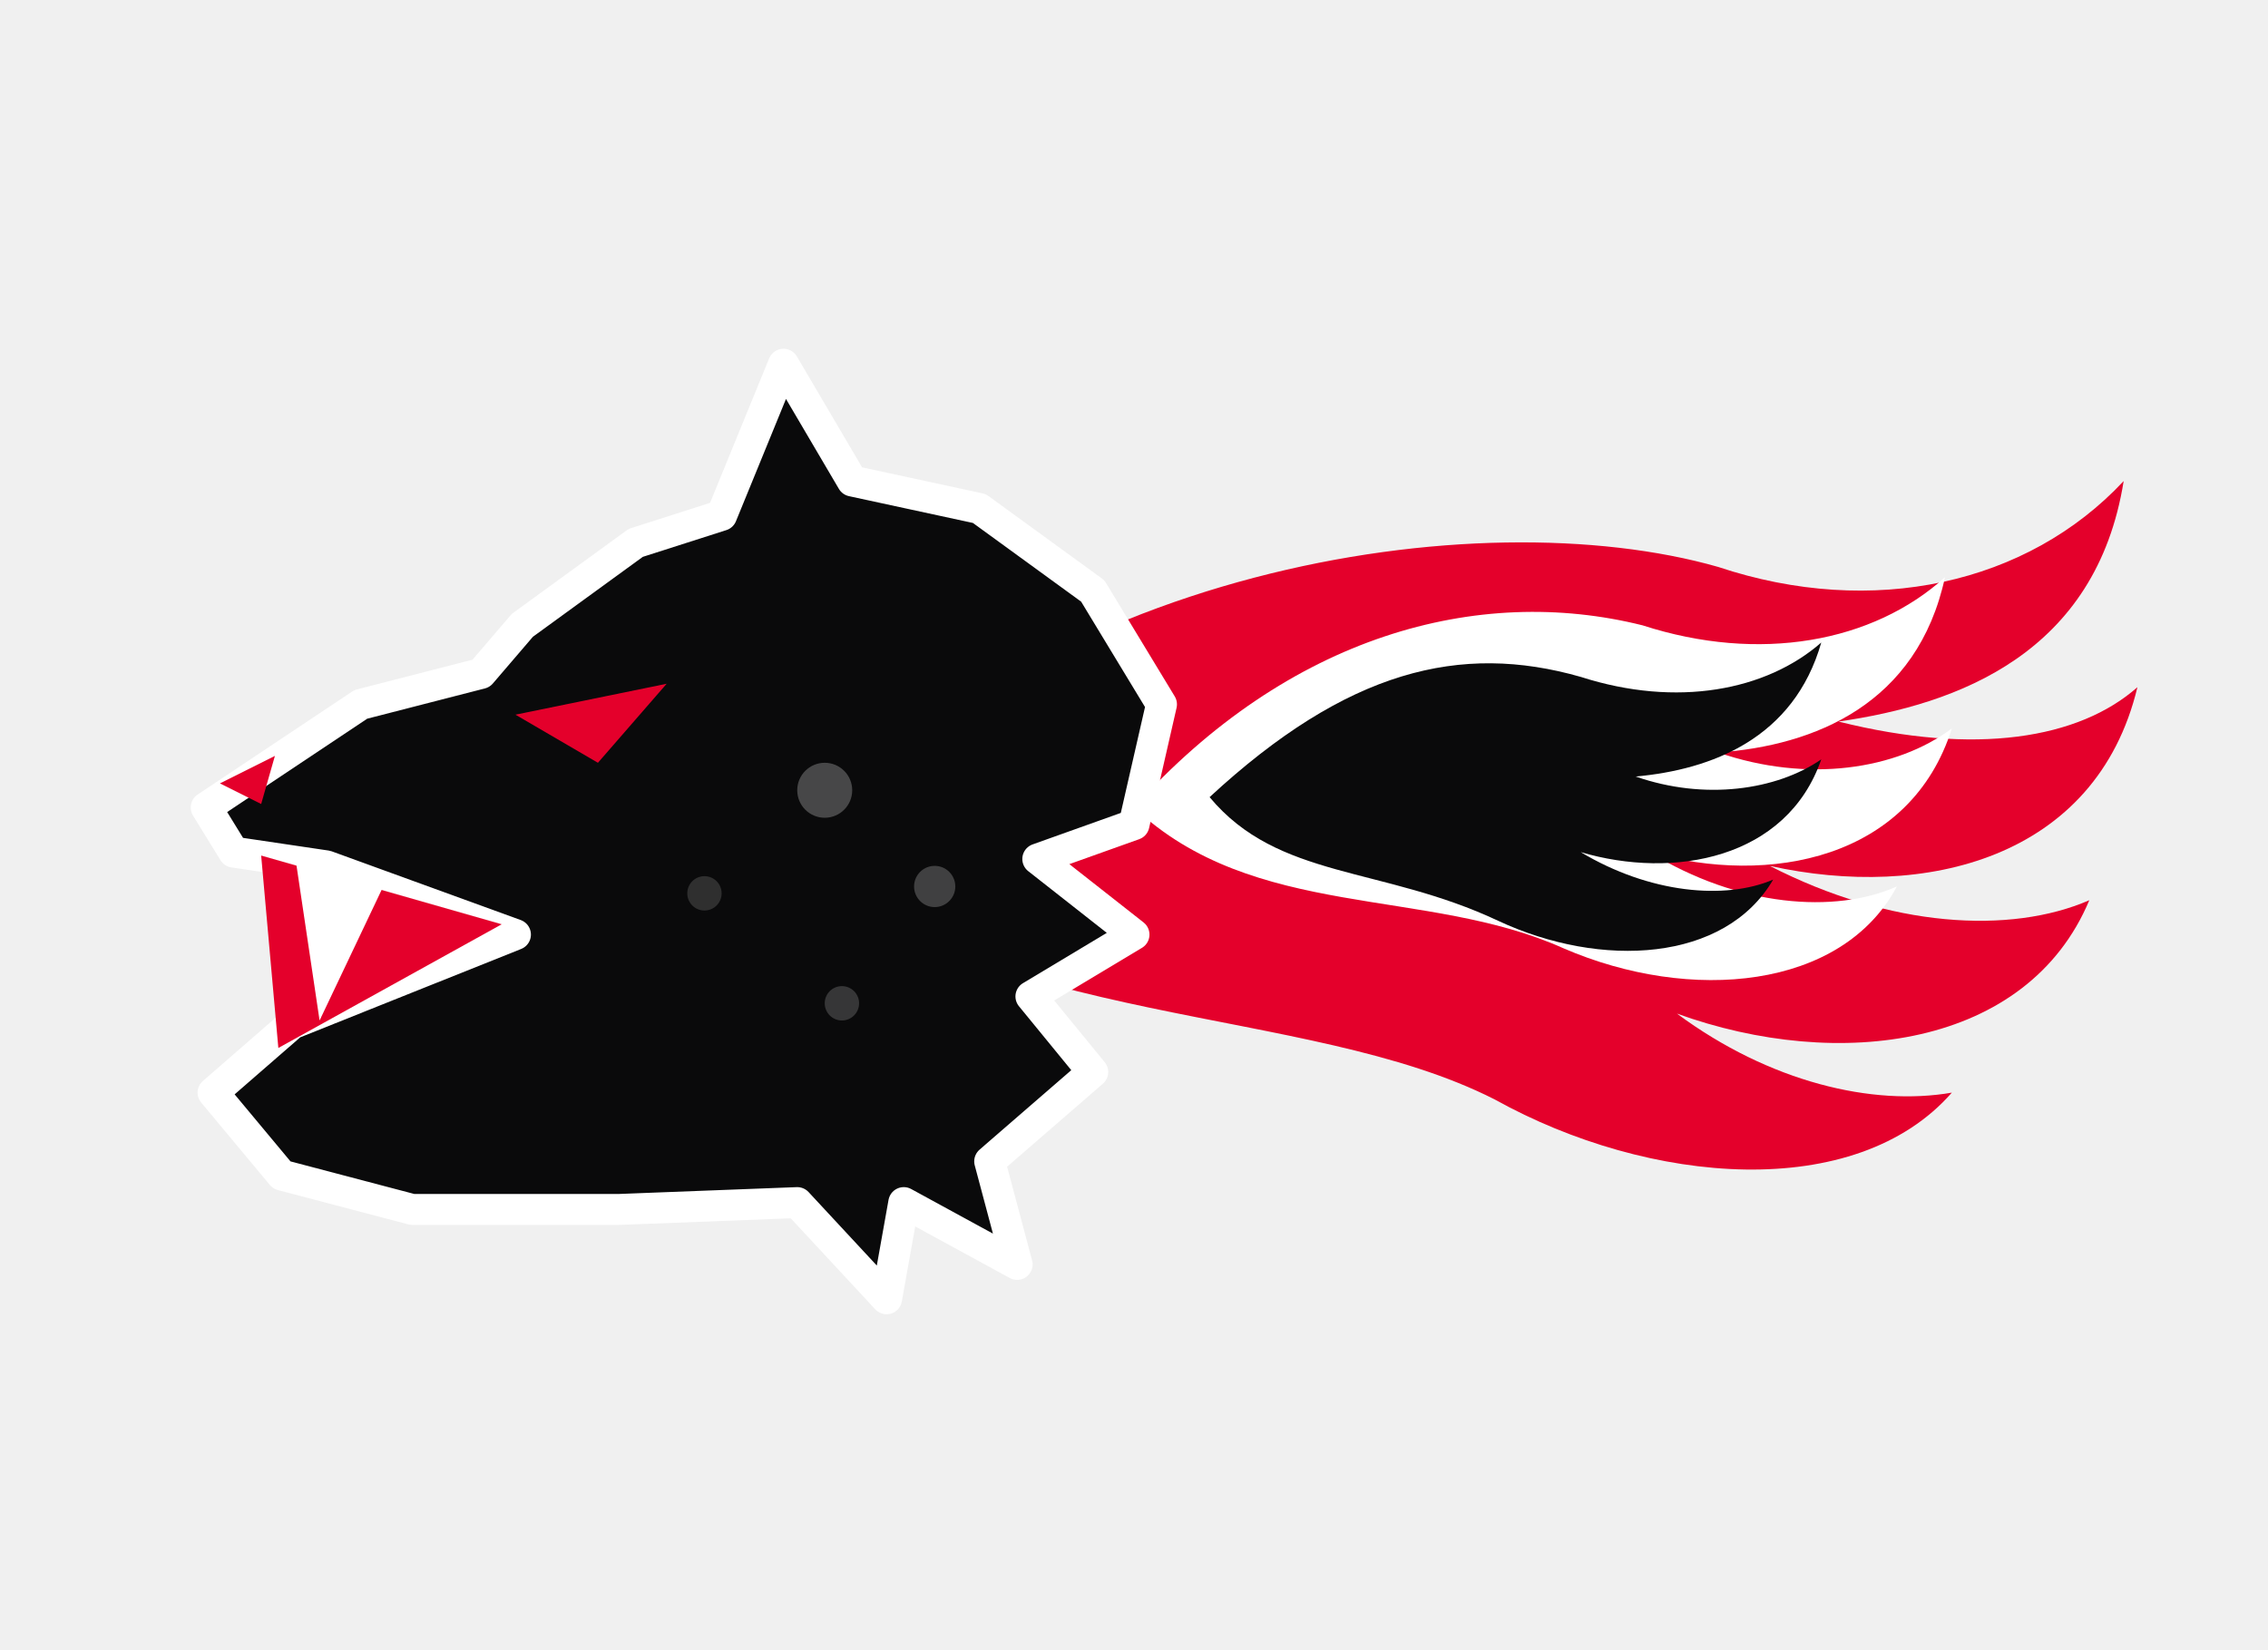
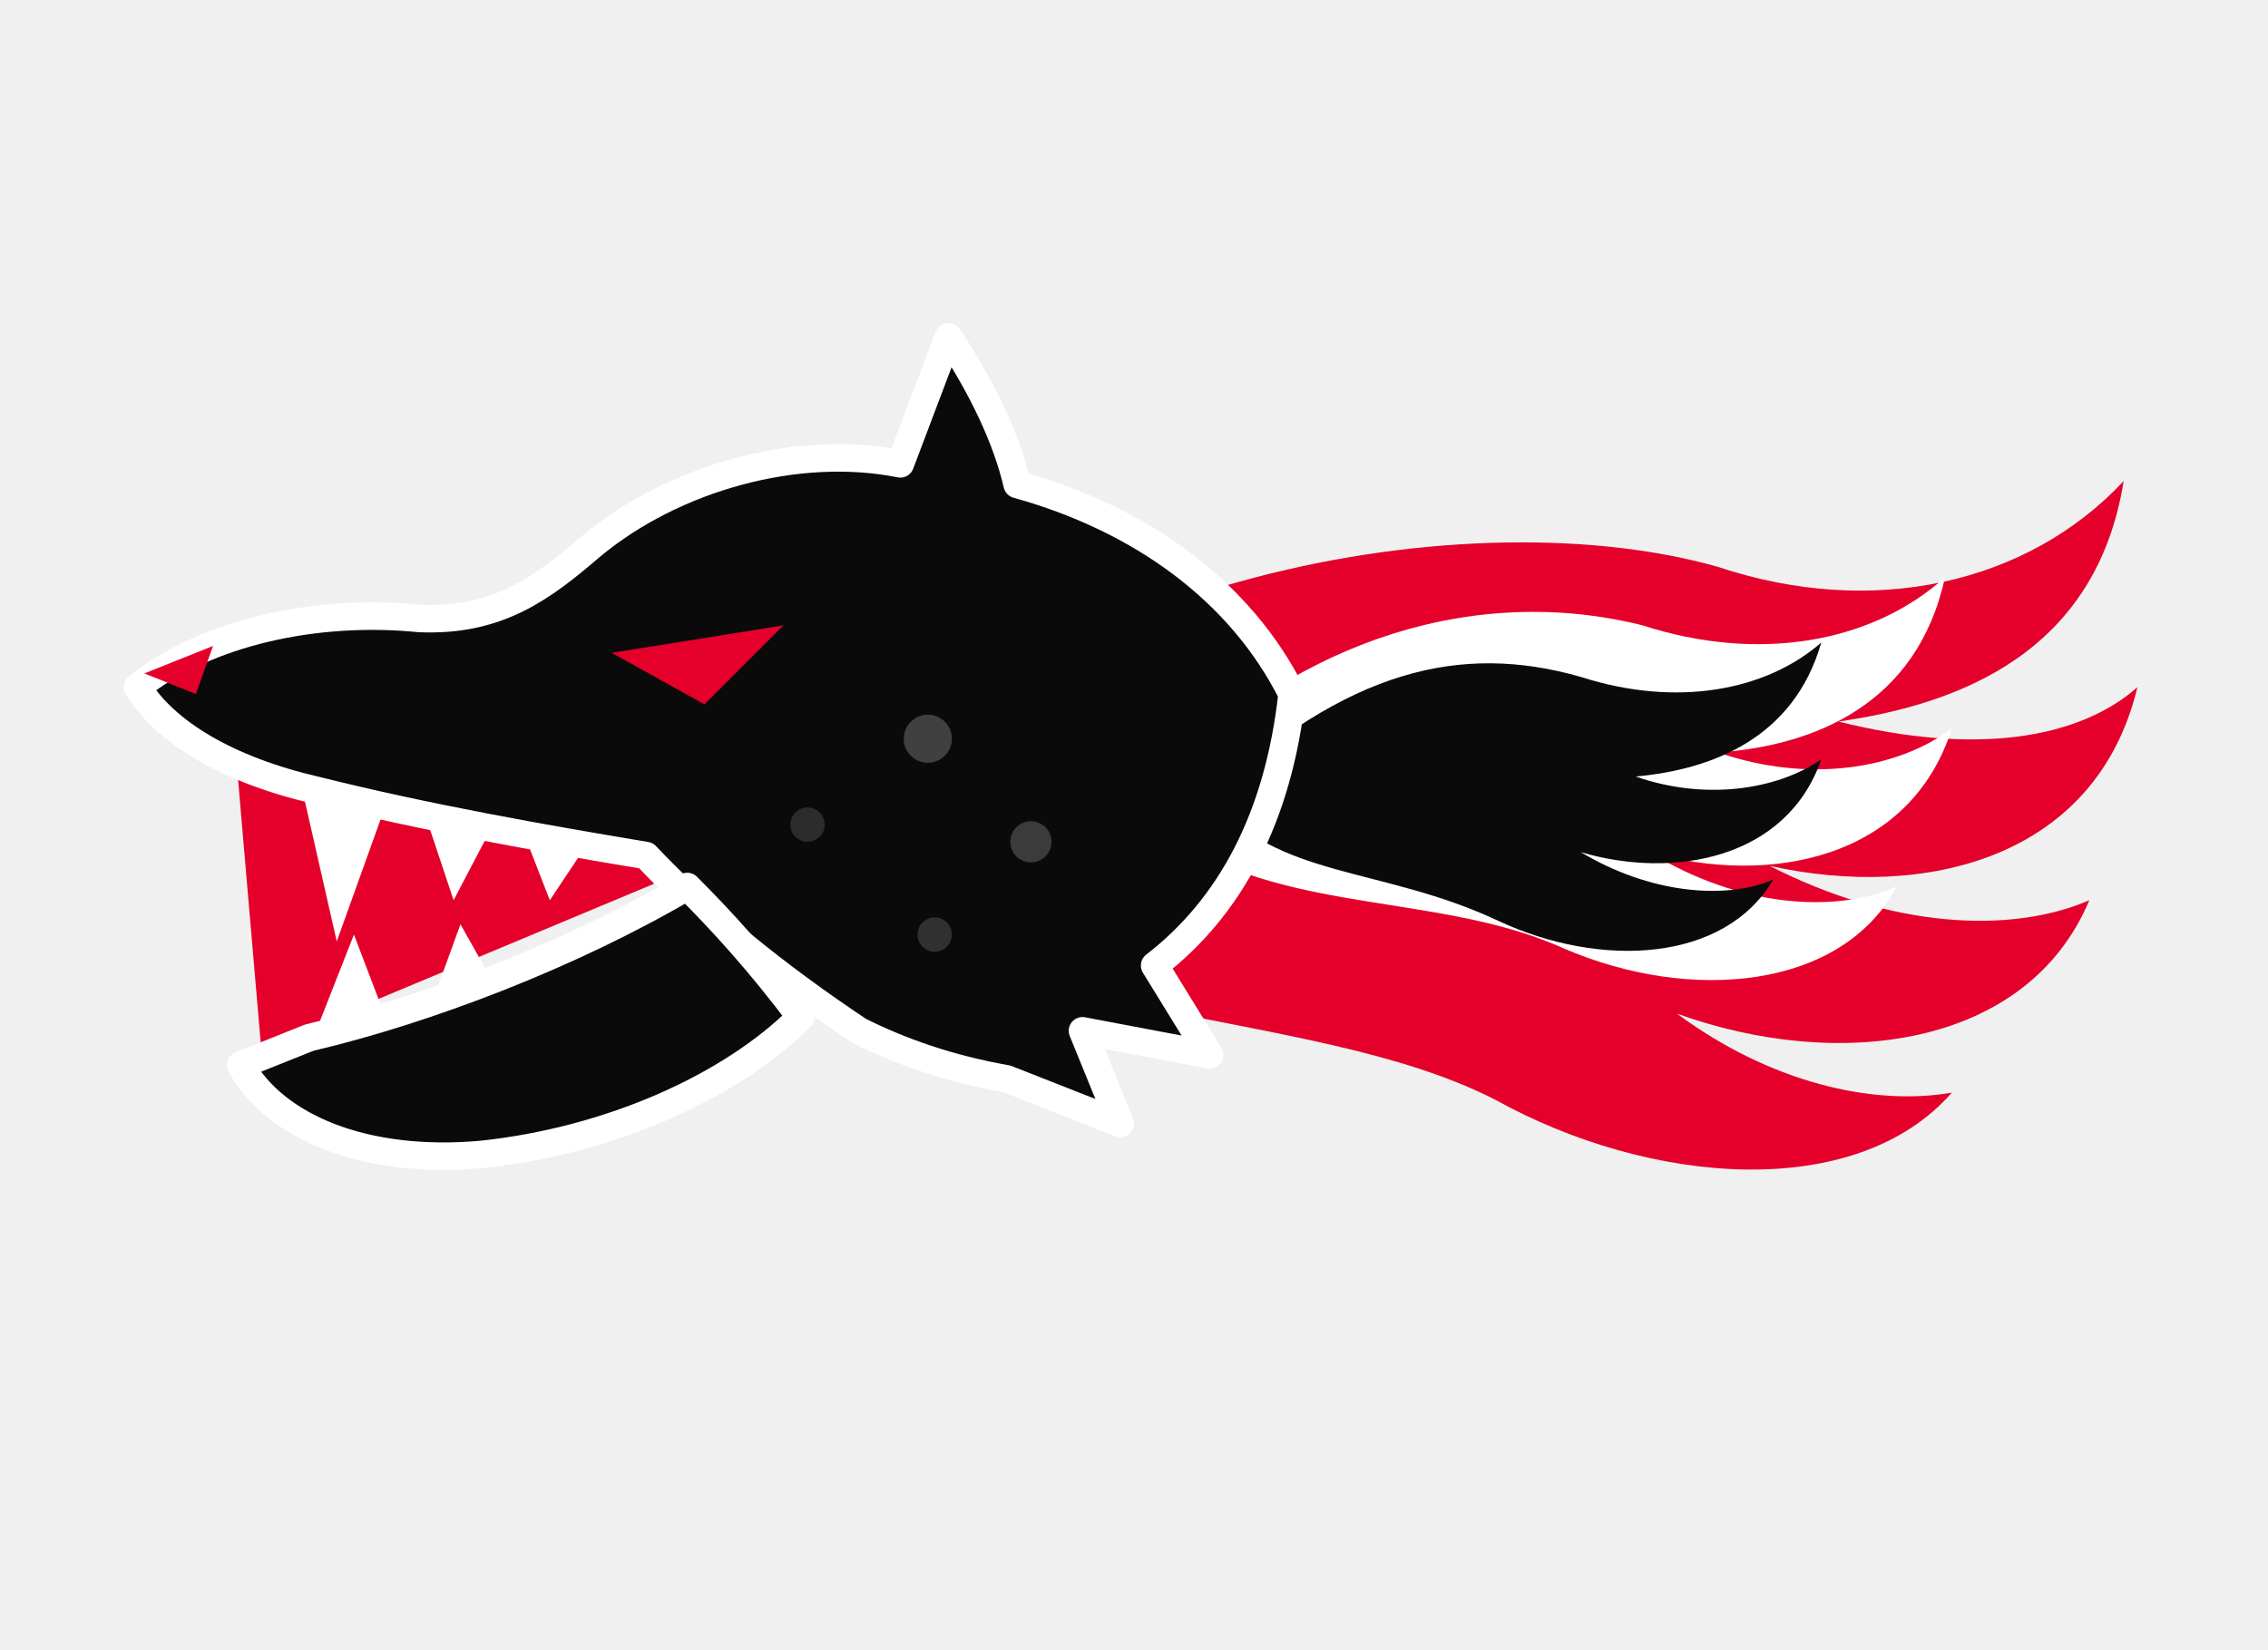
<svg xmlns="http://www.w3.org/2000/svg" viewBox="0 0 660 480" role="img" aria-label="Logo Jaguares NZ">
  <g>
    <path fill="#E4002B" d="M230 250       C 300 165, 430 145, 500 165       C 545 180, 590 170, 618 140       C 610 190, 570 205, 535 210       C 575 220, 605 215, 622 200       C 610 250, 560 262, 515 252       C 550 270, 585 272, 608 262       C 590 305, 535 312, 488 295       C 515 315, 545 322, 568 318       C 540 350, 480 345, 435 320       C 380 292, 290 300, 230 250 Z" />
    <path fill="#FFFFFF" d="M330 235       C 375 185, 430 170, 478 182       C 512 193, 545 187, 566 168       C 558 205, 528 217, 500 219       C 526 228, 552 224, 568 212       C 556 250, 515 258, 480 248       C 506 264, 534 266, 552 258       C 536 288, 492 292, 455 276       C 415 258, 365 268, 330 235 Z" />
    <path fill="#0A0A0B" d="M352 232       C 392 195, 425 187, 460 197       C 488 206, 514 201, 530 187       C 522 215, 498 224, 476 226       C 496 233, 517 230, 530 221       C 520 250, 487 256, 460 248       C 480 260, 502 262, 516 256       C 502 280, 466 282, 436 268       C 402 252, 372 256, 352 232 Z" />
-     <path fill="#0A0A0B" stroke="#FFFFFF" stroke-width="9" stroke-linejoin="round" d="M60 235       L 105 205       L 140 196       L 152 182       L 185 158       L 210 150       L 228 106       L 248 140       L 285 148       L 318 172       L 338 205       L 330 240       L 302 250       L 330 272       L 300 290       L 318 312       L 288 338       L 296 368       L 263 350       L 258 378       L 232 350       L 180 352       L 120 352       L 82 342       L 62 318       L 85 298       L 150 272       L 95 252       L 68 248       Z" />
-     <path fill="#E4002B" d="M76 249 L 146 269 L 81 305 Z" />
-     <path fill="#FFFFFF" d="M86 250 L 112 257 L 93 297 Z" />
-     <path fill="#E4002B" d="M64 228 L 80 220 L 76 234 Z" />
-     <path fill="#E4002B" d="M150 208 L 194 199 L 174 222 Z" />
-     <circle cx="240" cy="230" r="8" fill="#FFFFFF" opacity=".25" />
-     <circle cx="272" cy="258" r="6" fill="#FFFFFF" opacity=".22" />
-     <circle cx="245" cy="292" r="5" fill="#FFFFFF" opacity=".18" />
-     <circle cx="205" cy="260" r="5" fill="#FFFFFF" opacity=".15" />
+     <path fill="#E4002B" d="M68 212 L 198 254 L 76 305 Z" />
+     <path fill="#0A0A0B" stroke="#FFFFFF" stroke-width="8" stroke-linejoin="round" d="M40 200       C 60 184, 92 177, 122 180       C 145 181, 158 171, 172 159       C 196 139, 232 129, 262 135       L 276 98       C 286 113, 293 128, 296 141       C 332 151, 361 172, 376 202       C 372 238, 358 264, 336 281       L 352 307       L 315 300       L 326 327       L 293 314       C 276 311, 262 306, 250 300       C 226 284, 205 267, 188 249       C 158 244, 124 238, 92 230       C 66 224, 48 213, 40 200 Z" />
+     <path fill="#0A0A0B" stroke="#FFFFFF" stroke-width="8" stroke-linejoin="round" d="M200 258       C 166 278, 124 294, 90 302       L 70 310       C 80 328, 106 339, 140 336       C 178 332, 213 316, 233 296       C 221 280, 210 268, 200 258 Z" />
+     <path fill="#FFFFFF" d="M88 230 L 112 235 L 98 274 Z" />
+     <path fill="#FFFFFF" d="M124 238 L 143 241 L 132 262 Z" />
+     <path fill="#FFFFFF" d="M153 244 L 170 247 L 160 262 Z" />
+     <path fill="#FFFFFF" d="M92 300 L 111 293 L 103 272 Z" />
+     <path fill="#FFFFFF" d="M126 291 L 143 285 L 134 269 Z" />
+     <path fill="#E4002B" d="M42 196 L 62 188 L 57 202 Z" />
+     <path fill="#E4002B" d="M178 190 L 228 182 L 205 205 Z" />
+     <circle cx="270" cy="215" r="7" fill="#FFFFFF" opacity=".22" />
+     <circle cx="300" cy="245" r="6" fill="#FFFFFF" opacity=".2" />
+     <circle cx="272" cy="272" r="5" fill="#FFFFFF" opacity=".16" />
+     <circle cx="235" cy="240" r="5" fill="#FFFFFF" opacity=".14" />
  </g>
</svg>
